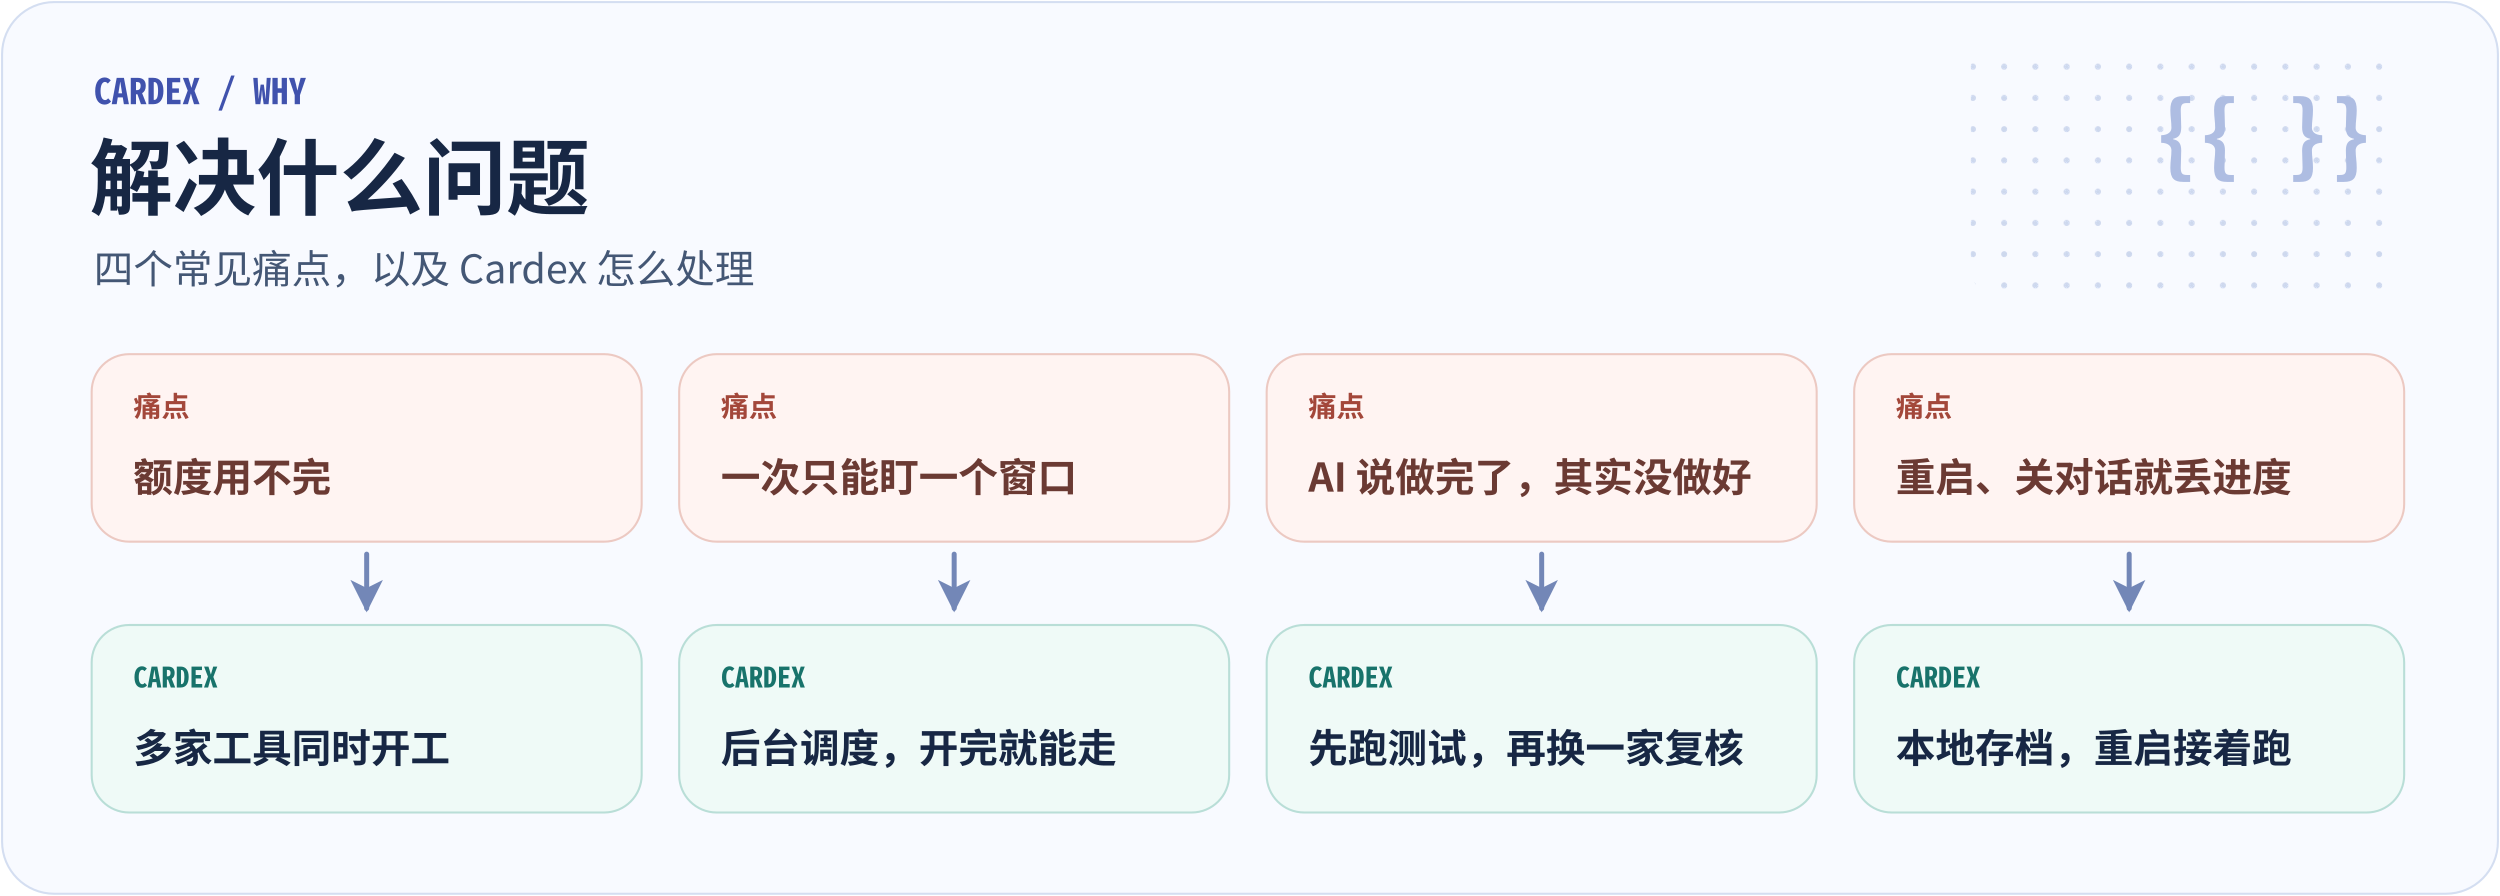
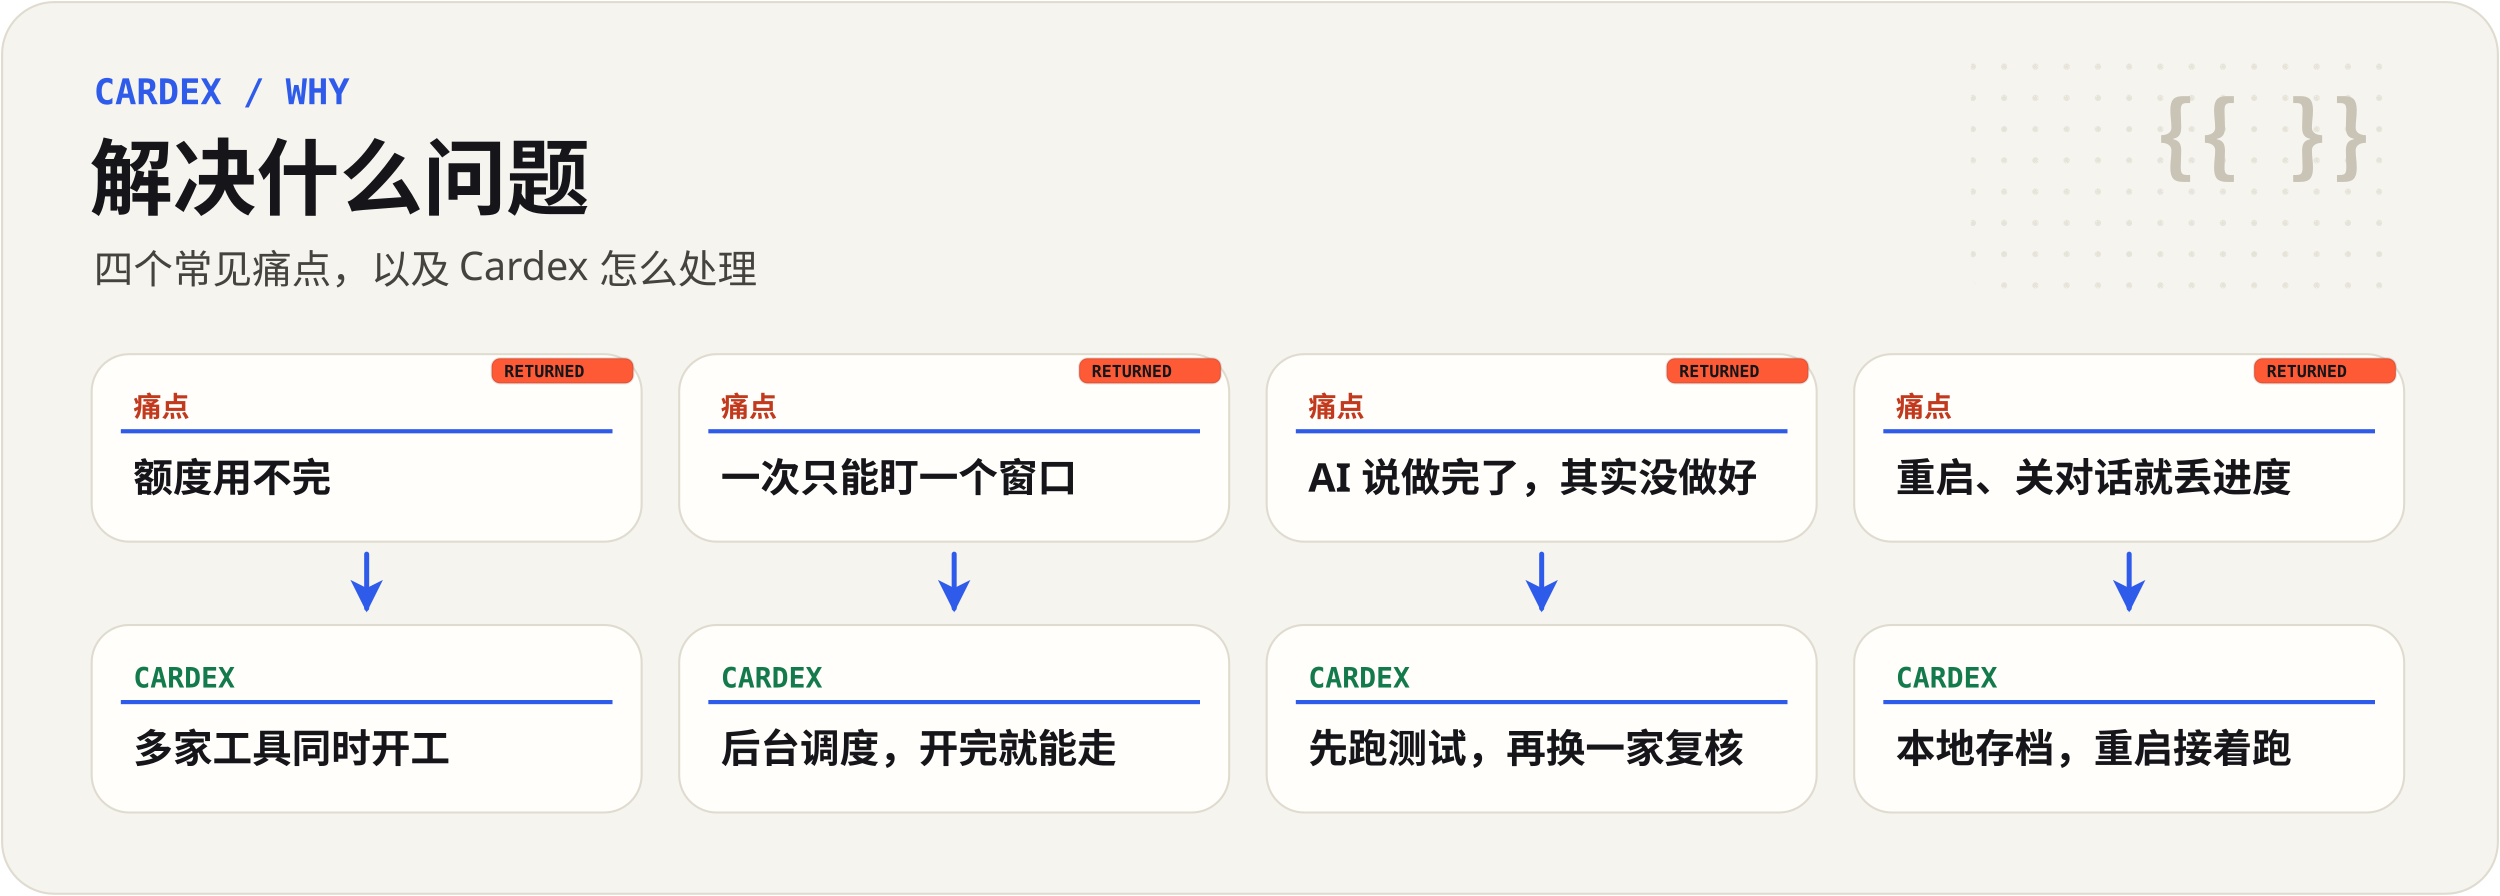
<svg xmlns="http://www.w3.org/2000/svg" width="1200" height="430" viewBox="0 0 1200 430" role="img" aria-labelledby="title description" xml:lang="zh-CN">
  <defs>
    <pattern id="dots" width="15" height="15" patternUnits="userSpaceOnUse">
-       <circle cx="2" cy="2" r="1.45" fill="#bcc9e6" />
+       <circle cx="2" cy="2" r="1.45" fill="#DFDBCF" />
    </pattern>
    <marker id="arrow" viewBox="0 0 8 8" markerWidth="6.5" markerHeight="6.5" refX="7" refY="4" orient="auto-start-reverse">
-       <path d="M0 0L8 4L0 8L2 4Z" fill="#7387b7" />
+       <path d="M0 0L8 4L0 8L2 4Z" fill="#2F5BEA" />
    </marker>
    <marker id="arrowWarm" viewBox="0 0 8 8" markerWidth="6.5" markerHeight="6.5" refX="7" refY="4" orient="auto-start-reverse">
-       <path d="M0 0L8 4L0 8L2 4Z" fill="#b8894a" />
+       <path d="M0 0L8 4L0 8L2 4Z" fill="#D9C38E" />
    </marker>
  </defs>
-   <rect x="1" y="1" width="1198" height="428" rx="25" fill="#f8faff" stroke="#d4def1" />
+   <rect x="1" y="1" width="1198" height="428" rx="25" fill="#F5F4EF" stroke="#DFDBCF" />
  <rect x="946" y="22" width="209" height="118" rx="10" fill="url(#dots)" opacity=".71" />
-   <text x="1034" y="80" font-family="ui-monospace,SFMono-Regular,Menlo,Consolas,&quot;Noto Sans Mono CJK SC&quot;,monospace" font-size="42" font-weight="600" fill="#aebde2">{{  }}</text>
-   <text x="45" y="50" font-family="ui-monospace,SFMono-Regular,Menlo,Consolas,&quot;Noto Sans Mono CJK SC&quot;,monospace" font-size="17" font-weight="730" fill="#4052ad">CARDEX   /   WHY</text>
-   <text x="43" y="100" font-family="-apple-system,BlinkMacSystemFont,&quot;Segoe UI&quot;,&quot;PingFang SC&quot;,&quot;Hiragino Sans GB&quot;,&quot;Noto Sans CJK SC&quot;,sans-serif" font-size="40" font-weight="750" fill="#172744">解决什么问题</text>
-   <text x="45" y="136" font-family="-apple-system,BlinkMacSystemFont,&quot;Segoe UI&quot;,&quot;PingFang SC&quot;,&quot;Hiragino Sans GB&quot;,&quot;Noto Sans CJK SC&quot;,sans-serif" font-size="19" font-weight="480" fill="#445775">四个常见痛点，以及 Cardex 怎么处理</text>
-   <rect x="44" y="170" width="264" height="90" rx="18" fill="#fff4f2" stroke="#ecc9c2" />
-   <text x="64" y="200" font-family="ui-monospace,SFMono-Regular,Menlo,Consolas,&quot;Noto Sans Mono CJK SC&quot;,monospace" font-size="13.5" font-weight="700" fill="#a3473a">痛点</text>
-   <text x="64" y="236" font-family="-apple-system,BlinkMacSystemFont,&quot;Segoe UI&quot;,&quot;PingFang SC&quot;,&quot;Hiragino Sans GB&quot;,&quot;Noto Sans CJK SC&quot;,sans-serif" font-size="19" font-weight="650" fill="#6b3a33">额度用不完</text>
-   <path d="M176 266 V292" fill="none" stroke="#7387b7" stroke-width="2.4" stroke-linecap="round" stroke-linejoin="round" marker-end="url(#arrow)" />
-   <rect x="44" y="300" width="264" height="90" rx="18" fill="#effaf7" stroke="#b9ded7" />
-   <text x="64" y="330" font-family="ui-monospace,SFMono-Regular,Menlo,Consolas,&quot;Noto Sans Mono CJK SC&quot;,monospace" font-size="13.5" font-weight="700" fill="#18736b">CARDEX</text>
-   <text x="64" y="366" font-family="-apple-system,BlinkMacSystemFont,&quot;Segoe UI&quot;,&quot;PingFang SC&quot;,&quot;Hiragino Sans GB&quot;,&quot;Noto Sans CJK SC&quot;,sans-serif" font-size="19" font-weight="730" fill="#172744">多家工具同时开工</text>
-   <rect x="326" y="170" width="264" height="90" rx="18" fill="#fff4f2" stroke="#ecc9c2" />
-   <text x="346" y="200" font-family="ui-monospace,SFMono-Regular,Menlo,Consolas,&quot;Noto Sans Mono CJK SC&quot;,monospace" font-size="13.5" font-weight="700" fill="#a3473a">痛点</text>
-   <text x="346" y="236" font-family="-apple-system,BlinkMacSystemFont,&quot;Segoe UI&quot;,&quot;PingFang SC&quot;,&quot;Hiragino Sans GB&quot;,&quot;Noto Sans CJK SC&quot;,sans-serif" font-size="19" font-weight="650" fill="#6b3a33">一次只能盯一个窗口</text>
-   <path d="M458 266 V292" fill="none" stroke="#7387b7" stroke-width="2.4" stroke-linecap="round" stroke-linejoin="round" marker-end="url(#arrow)" />
-   <rect x="326" y="300" width="264" height="90" rx="18" fill="#effaf7" stroke="#b9ded7" />
-   <text x="346" y="330" font-family="ui-monospace,SFMono-Regular,Menlo,Consolas,&quot;Noto Sans Mono CJK SC&quot;,monospace" font-size="13.5" font-weight="700" fill="#18736b">CARDEX</text>
-   <text x="346" y="366" font-family="-apple-system,BlinkMacSystemFont,&quot;Segoe UI&quot;,&quot;PingFang SC&quot;,&quot;Hiragino Sans GB&quot;,&quot;Noto Sans CJK SC&quot;,sans-serif" font-size="19" font-weight="730" fill="#172744">后台调度，开完就能走</text>
-   <rect x="608" y="170" width="264" height="90" rx="18" fill="#fff4f2" stroke="#ecc9c2" />
-   <text x="628" y="200" font-family="ui-monospace,SFMono-Regular,Menlo,Consolas,&quot;Noto Sans Mono CJK SC&quot;,monospace" font-size="13.5" font-weight="700" fill="#a3473a">痛点</text>
-   <text x="628" y="236" font-family="-apple-system,BlinkMacSystemFont,&quot;Segoe UI&quot;,&quot;PingFang SC&quot;,&quot;Hiragino Sans GB&quot;,&quot;Noto Sans CJK SC&quot;,sans-serif" font-size="19" font-weight="650" fill="#6b3a33">AI 说做完了，其实没做好</text>
-   <path d="M740 266 V292" fill="none" stroke="#7387b7" stroke-width="2.4" stroke-linecap="round" stroke-linejoin="round" marker-end="url(#arrow)" />
-   <rect x="608" y="300" width="264" height="90" rx="18" fill="#effaf7" stroke="#b9ded7" />
-   <text x="628" y="330" font-family="ui-monospace,SFMono-Regular,Menlo,Consolas,&quot;Noto Sans Mono CJK SC&quot;,monospace" font-size="13.5" font-weight="700" fill="#18736b">CARDEX</text>
-   <text x="628" y="366" font-family="-apple-system,BlinkMacSystemFont,&quot;Segoe UI&quot;,&quot;PingFang SC&quot;,&quot;Hiragino Sans GB&quot;,&quot;Noto Sans CJK SC&quot;,sans-serif" font-size="19" font-weight="730" fill="#172744">先跑测试，再换一家复核</text>
-   <rect x="890" y="170" width="264" height="90" rx="18" fill="#fff4f2" stroke="#ecc9c2" />
-   <text x="910" y="200" font-family="ui-monospace,SFMono-Regular,Menlo,Consolas,&quot;Noto Sans Mono CJK SC&quot;,monospace" font-size="13.5" font-weight="700" fill="#a3473a">痛点</text>
-   <text x="910" y="236" font-family="-apple-system,BlinkMacSystemFont,&quot;Segoe UI&quot;,&quot;PingFang SC&quot;,&quot;Hiragino Sans GB&quot;,&quot;Noto Sans CJK SC&quot;,sans-serif" font-size="19" font-weight="650" fill="#6b3a33">重启、关对话就丢进度</text>
-   <path d="M1022 266 V292" fill="none" stroke="#7387b7" stroke-width="2.4" stroke-linecap="round" stroke-linejoin="round" marker-end="url(#arrow)" />
-   <rect x="890" y="300" width="264" height="90" rx="18" fill="#effaf7" stroke="#b9ded7" />
-   <text x="910" y="330" font-family="ui-monospace,SFMono-Regular,Menlo,Consolas,&quot;Noto Sans Mono CJK SC&quot;,monospace" font-size="13.5" font-weight="700" fill="#18736b">CARDEX</text>
-   <text x="910" y="366" font-family="-apple-system,BlinkMacSystemFont,&quot;Segoe UI&quot;,&quot;PingFang SC&quot;,&quot;Hiragino Sans GB&quot;,&quot;Noto Sans CJK SC&quot;,sans-serif" font-size="19" font-weight="730" fill="#172744">本地存档，重启接着跑</text>
+   <text x="1034" y="80" font-family="&quot;Geist Mono&quot;,ui-monospace,SFMono-Regular,Menlo,Consolas,monospace" font-size="42" font-weight="600" fill="#C9C4B5">{{  }}</text>
+   <text x="45" y="50" font-family="&quot;Geist Mono&quot;,ui-monospace,SFMono-Regular,Menlo,Consolas,monospace" font-size="17" font-weight="730" fill="#2F5BEA">CARDEX   /   WHY</text>
+   <text x="43" y="100" font-family="&quot;Manrope&quot;,&quot;PingFang SC&quot;,&quot;Noto Sans SC&quot;,&quot;Hiragino Sans GB&quot;,sans-serif" font-size="40" font-weight="750" fill="#16161A">解决什么问题</text>
+   <text x="45" y="136" font-family="&quot;Manrope&quot;,&quot;PingFang SC&quot;,&quot;Noto Sans SC&quot;,&quot;Hiragino Sans GB&quot;,sans-serif" font-size="19" font-weight="480" fill="#45433E">四个常见痛点，以及 Cardex 怎么处理</text>
+   <rect x="44" y="170" width="264" height="90" rx="18" fill="#FFFEFA" stroke="#DFDBCF" />
+   <rect x="236" y="172" width="68" height="12" rx="4" fill="#FF5A36" stroke="#16161A" stroke-opacity="0.12" />
+   <text x="242" y="181" font-family="&quot;Geist Mono&quot;,ui-monospace,monospace" font-size="8" font-weight="700" fill="#16161A">RETURNED</text>
+   <rect x="58" y="206" width="236" height="2" fill="#2F5BEA" />
+   <text x="64" y="200" font-family="&quot;Geist Mono&quot;,ui-monospace,SFMono-Regular,Menlo,Consolas,monospace" font-size="13.5" font-weight="700" fill="#C23A1E">痛点</text>
+   <text x="64" y="236" font-family="&quot;Manrope&quot;,&quot;PingFang SC&quot;,&quot;Noto Sans SC&quot;,&quot;Hiragino Sans GB&quot;,sans-serif" font-size="19" font-weight="650" fill="#16161A">额度用不完</text>
+   <path d="M176 266 V292" fill="none" stroke="#2F5BEA" stroke-width="2.4" stroke-linecap="round" stroke-linejoin="round" marker-end="url(#arrow)" />
+   <rect x="44" y="300" width="264" height="90" rx="18" fill="#FFFEFA" stroke="#DFDBCF" />
+   <rect x="58" y="336" width="236" height="2" fill="#2F5BEA" />
+   <text x="64" y="330" font-family="&quot;Geist Mono&quot;,ui-monospace,SFMono-Regular,Menlo,Consolas,monospace" font-size="13.5" font-weight="700" fill="#137A4B">CARDEX</text>
+   <text x="64" y="366" font-family="&quot;Manrope&quot;,&quot;PingFang SC&quot;,&quot;Noto Sans SC&quot;,&quot;Hiragino Sans GB&quot;,sans-serif" font-size="19" font-weight="730" fill="#16161A">多家工具同时开工</text>
+   <rect x="326" y="170" width="264" height="90" rx="18" fill="#FFFEFA" stroke="#DFDBCF" />
+   <rect x="518" y="172" width="68" height="12" rx="4" fill="#FF5A36" stroke="#16161A" stroke-opacity="0.12" />
+   <text x="524" y="181" font-family="&quot;Geist Mono&quot;,ui-monospace,monospace" font-size="8" font-weight="700" fill="#16161A">RETURNED</text>
+   <rect x="340" y="206" width="236" height="2" fill="#2F5BEA" />
+   <text x="346" y="200" font-family="&quot;Geist Mono&quot;,ui-monospace,SFMono-Regular,Menlo,Consolas,monospace" font-size="13.5" font-weight="700" fill="#C23A1E">痛点</text>
+   <text x="346" y="236" font-family="&quot;Manrope&quot;,&quot;PingFang SC&quot;,&quot;Noto Sans SC&quot;,&quot;Hiragino Sans GB&quot;,sans-serif" font-size="19" font-weight="650" fill="#16161A">一次只能盯一个窗口</text>
+   <path d="M458 266 V292" fill="none" stroke="#2F5BEA" stroke-width="2.4" stroke-linecap="round" stroke-linejoin="round" marker-end="url(#arrow)" />
+   <rect x="326" y="300" width="264" height="90" rx="18" fill="#FFFEFA" stroke="#DFDBCF" />
+   <rect x="340" y="336" width="236" height="2" fill="#2F5BEA" />
+   <text x="346" y="330" font-family="&quot;Geist Mono&quot;,ui-monospace,SFMono-Regular,Menlo,Consolas,monospace" font-size="13.5" font-weight="700" fill="#137A4B">CARDEX</text>
+   <text x="346" y="366" font-family="&quot;Manrope&quot;,&quot;PingFang SC&quot;,&quot;Noto Sans SC&quot;,&quot;Hiragino Sans GB&quot;,sans-serif" font-size="19" font-weight="730" fill="#16161A">后台调度，开完就能走</text>
+   <rect x="608" y="170" width="264" height="90" rx="18" fill="#FFFEFA" stroke="#DFDBCF" />
+   <rect x="800" y="172" width="68" height="12" rx="4" fill="#FF5A36" stroke="#16161A" stroke-opacity="0.12" />
+   <text x="806" y="181" font-family="&quot;Geist Mono&quot;,ui-monospace,monospace" font-size="8" font-weight="700" fill="#16161A">RETURNED</text>
+   <rect x="622" y="206" width="236" height="2" fill="#2F5BEA" />
+   <text x="628" y="200" font-family="&quot;Geist Mono&quot;,ui-monospace,SFMono-Regular,Menlo,Consolas,monospace" font-size="13.5" font-weight="700" fill="#C23A1E">痛点</text>
+   <text x="628" y="236" font-family="&quot;Manrope&quot;,&quot;PingFang SC&quot;,&quot;Noto Sans SC&quot;,&quot;Hiragino Sans GB&quot;,sans-serif" font-size="19" font-weight="650" fill="#16161A">AI 说做完了，其实没做好</text>
+   <path d="M740 266 V292" fill="none" stroke="#2F5BEA" stroke-width="2.4" stroke-linecap="round" stroke-linejoin="round" marker-end="url(#arrow)" />
+   <rect x="608" y="300" width="264" height="90" rx="18" fill="#FFFEFA" stroke="#DFDBCF" />
+   <rect x="622" y="336" width="236" height="2" fill="#2F5BEA" />
+   <text x="628" y="330" font-family="&quot;Geist Mono&quot;,ui-monospace,SFMono-Regular,Menlo,Consolas,monospace" font-size="13.5" font-weight="700" fill="#137A4B">CARDEX</text>
+   <text x="628" y="366" font-family="&quot;Manrope&quot;,&quot;PingFang SC&quot;,&quot;Noto Sans SC&quot;,&quot;Hiragino Sans GB&quot;,sans-serif" font-size="19" font-weight="730" fill="#16161A">先跑测试，再换一家复核</text>
+   <rect x="890" y="170" width="264" height="90" rx="18" fill="#FFFEFA" stroke="#DFDBCF" />
+   <rect x="1082" y="172" width="68" height="12" rx="4" fill="#FF5A36" stroke="#16161A" stroke-opacity="0.12" />
+   <text x="1088" y="181" font-family="&quot;Geist Mono&quot;,ui-monospace,monospace" font-size="8" font-weight="700" fill="#16161A">RETURNED</text>
+   <rect x="904" y="206" width="236" height="2" fill="#2F5BEA" />
+   <text x="910" y="200" font-family="&quot;Geist Mono&quot;,ui-monospace,SFMono-Regular,Menlo,Consolas,monospace" font-size="13.5" font-weight="700" fill="#C23A1E">痛点</text>
+   <text x="910" y="236" font-family="&quot;Manrope&quot;,&quot;PingFang SC&quot;,&quot;Noto Sans SC&quot;,&quot;Hiragino Sans GB&quot;,sans-serif" font-size="19" font-weight="650" fill="#16161A">重启、关对话就丢进度</text>
+   <path d="M1022 266 V292" fill="none" stroke="#2F5BEA" stroke-width="2.4" stroke-linecap="round" stroke-linejoin="round" marker-end="url(#arrow)" />
+   <rect x="890" y="300" width="264" height="90" rx="18" fill="#FFFEFA" stroke="#DFDBCF" />
+   <rect x="904" y="336" width="236" height="2" fill="#2F5BEA" />
+   <text x="910" y="330" font-family="&quot;Geist Mono&quot;,ui-monospace,SFMono-Regular,Menlo,Consolas,monospace" font-size="13.5" font-weight="700" fill="#137A4B">CARDEX</text>
+   <text x="910" y="366" font-family="&quot;Manrope&quot;,&quot;PingFang SC&quot;,&quot;Noto Sans SC&quot;,&quot;Hiragino Sans GB&quot;,sans-serif" font-size="19" font-weight="730" fill="#16161A">本地存档，重启接着跑</text>
</svg>
